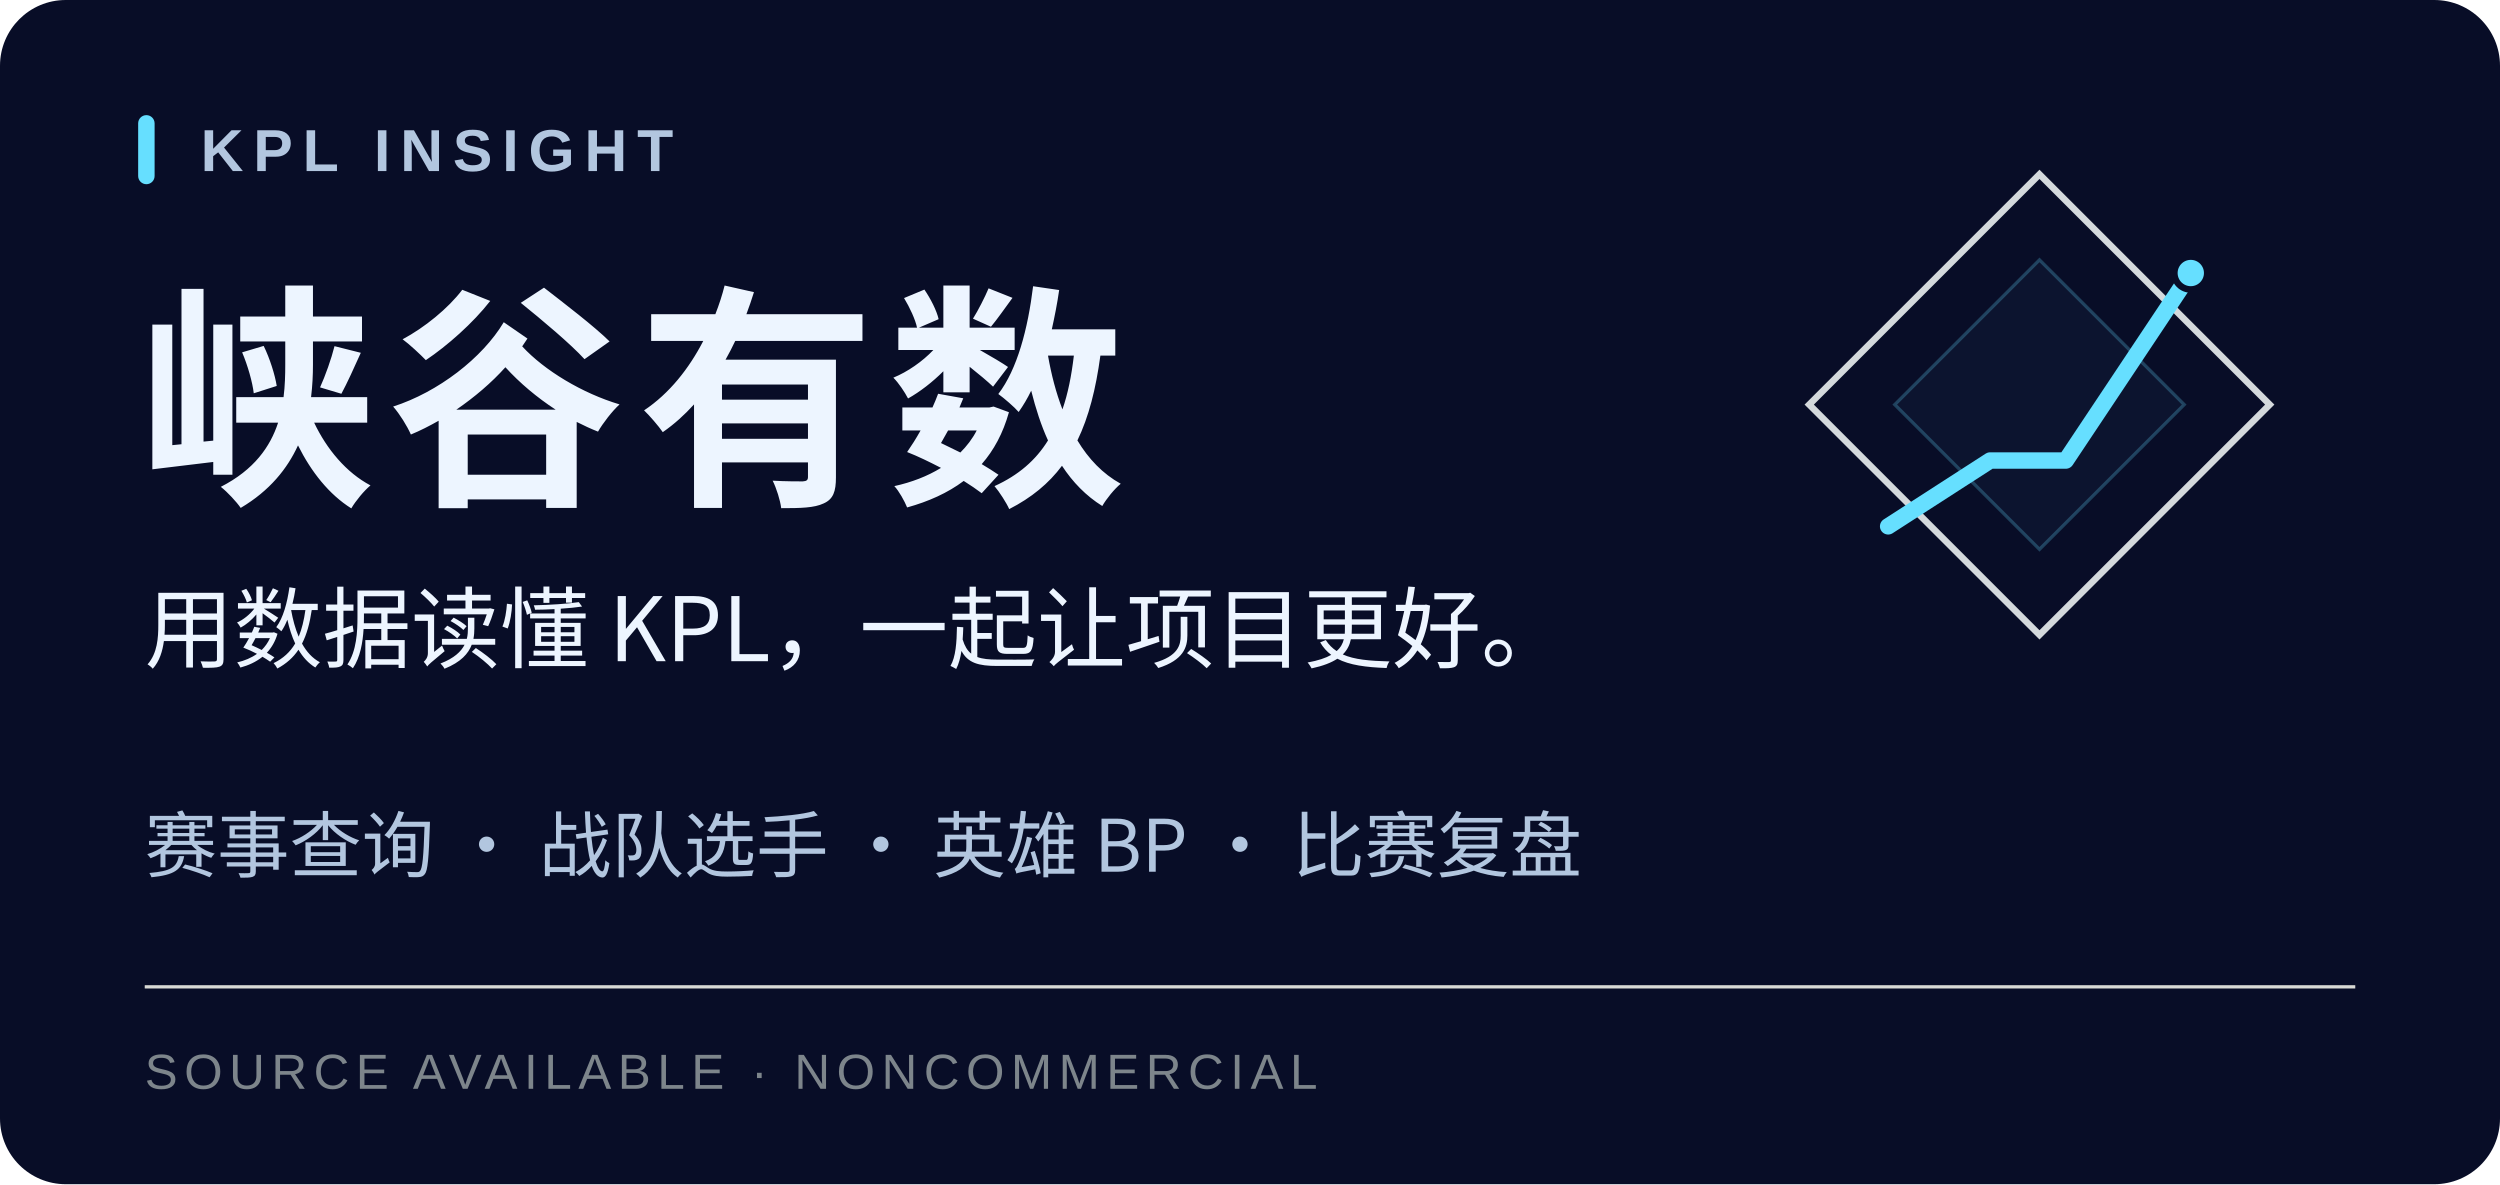
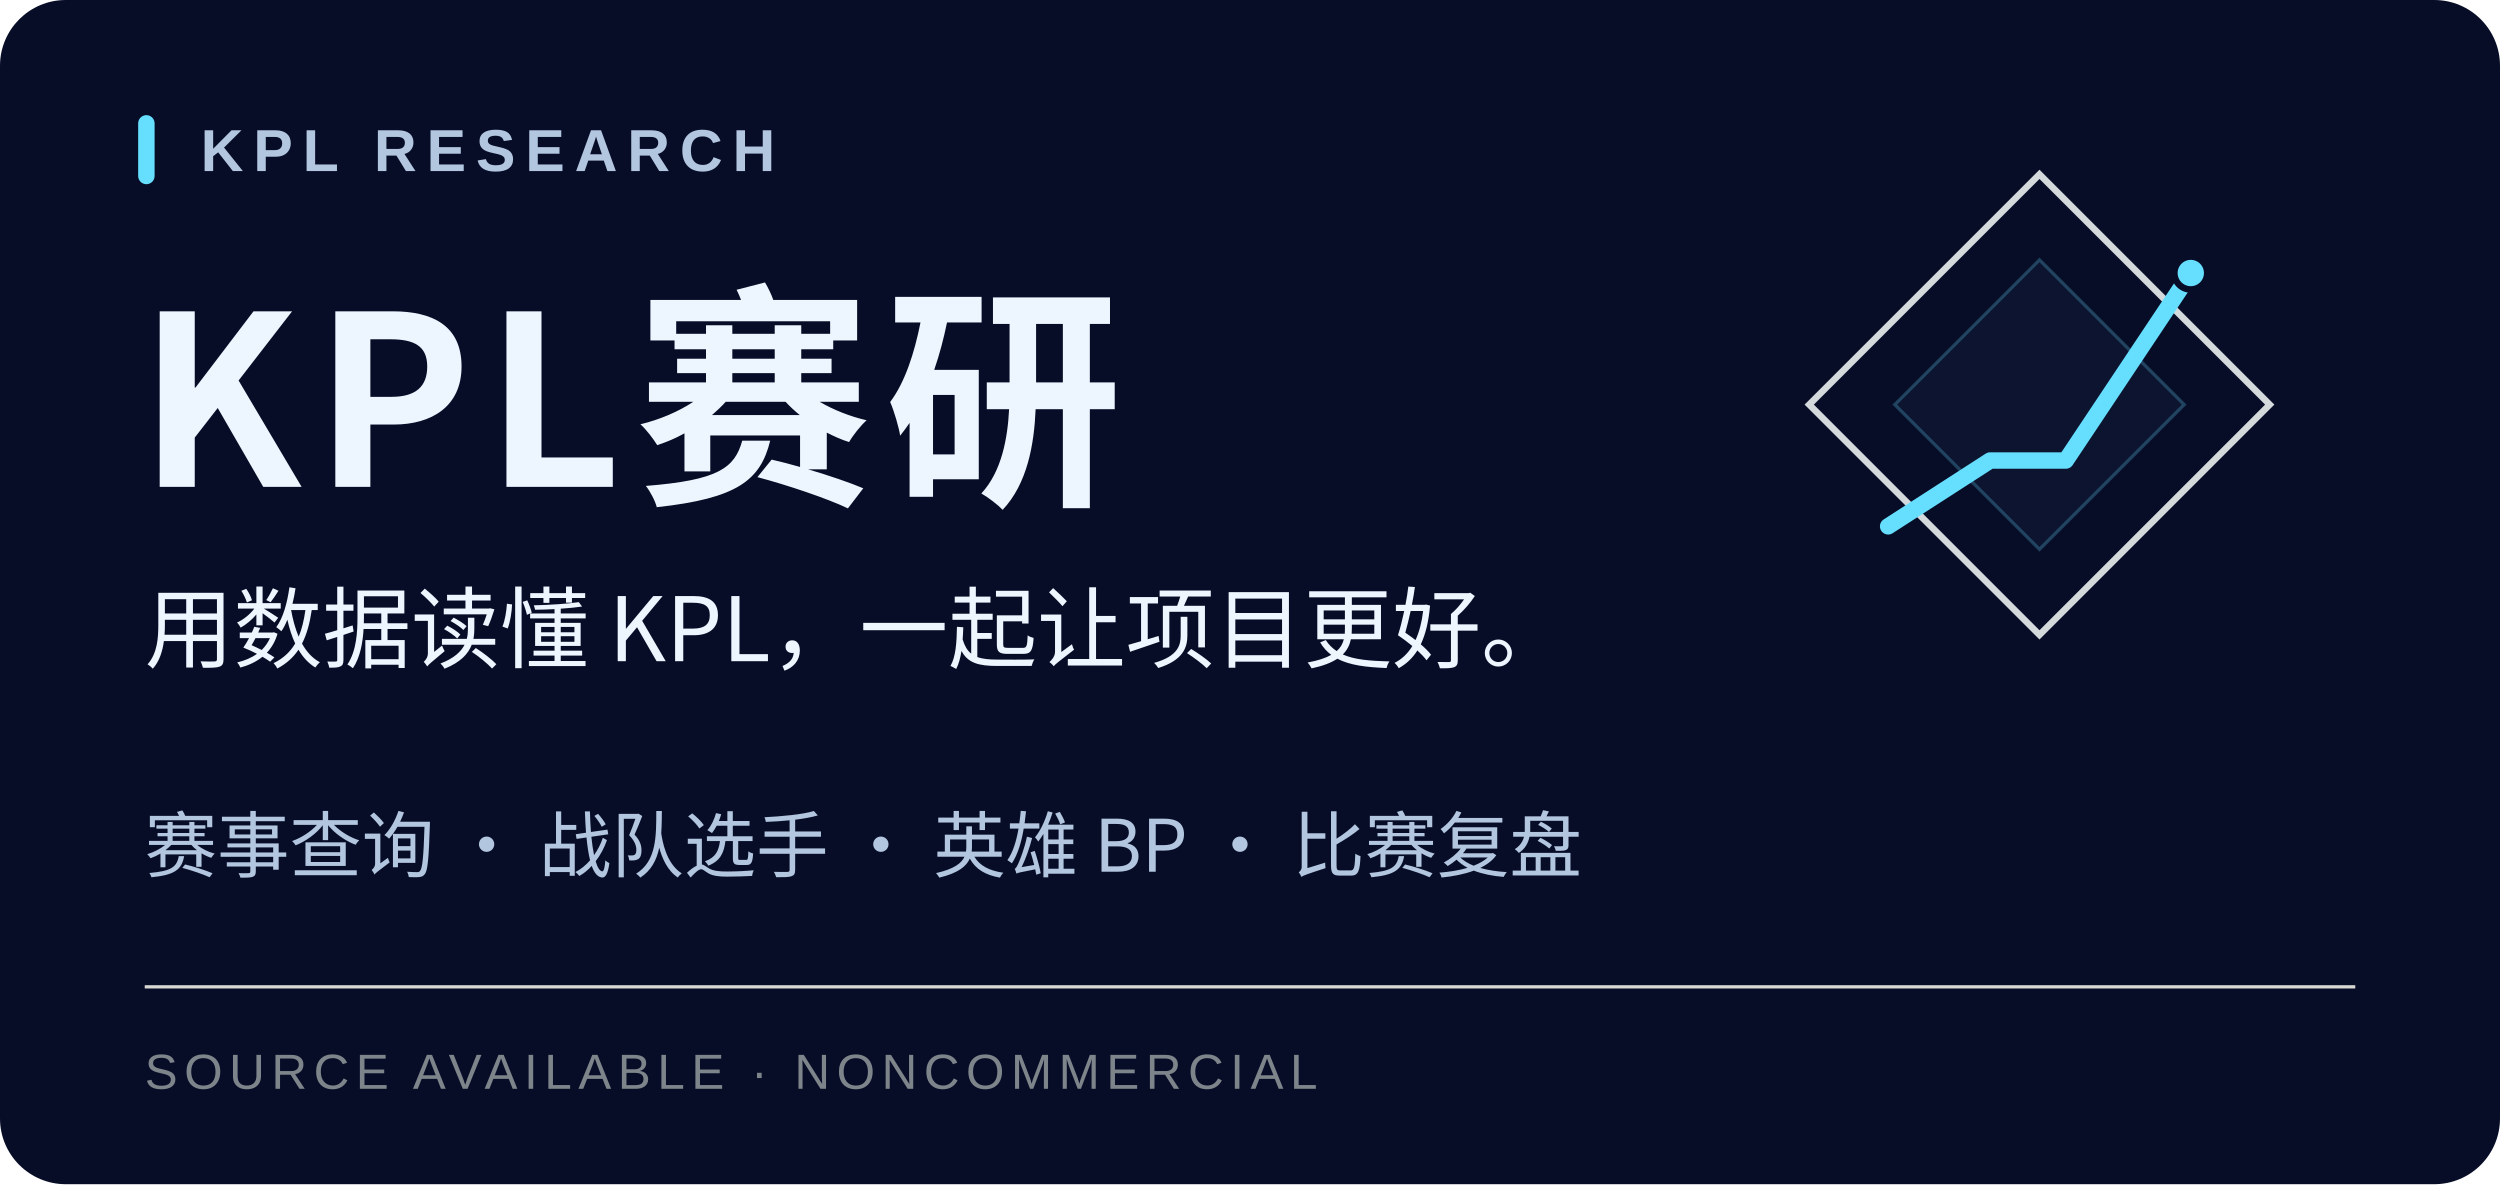
<svg xmlns="http://www.w3.org/2000/svg" width="760" height="360" viewBox="0 0 760 360" role="img" aria-labelledby="title desc">
  <rect width="760" height="360" rx="20" fill="#080d27" />
  <rect x="42" y="35" width="5" height="21" rx="2.5" fill="#66dfff" />
-   <text x="61" y="52" font-family="Segoe UI,Arial,sans-serif" font-size="18" font-weight="600" letter-spacing="3" fill="#b2c6df">KPL INSIGHT</text>
+   <text x="61" y="52" font-family="Segoe UI,Arial,sans-serif" font-size="18" font-weight="600" letter-spacing="3" fill="#b2c6df">KPL RESEARCH</text>
  <g font-family="Microsoft YaHei,PingFang SC,Noto Sans CJK SC,sans-serif" fill="#edf5ff">
-     <text x="42" y="148" font-size="72" font-weight="800" letter-spacing="4">峡谷有数</text>
+     <text x="42" y="148" font-size="72" font-weight="800" letter-spacing="4">KPL赛研</text>
    <text x="44" y="201" font-size="27">用数据读懂 KPL，一起让项目更好。</text>
    <text x="44" y="265" font-size="22" fill="#b2c6df">赛事查询 · 战队选手 · 英雄 BP · 比赛复盘</text>
  </g>
  <g transform="translate(620 123)">
    <path d="M0-70 70 0 0 70-70 0Z" fill="none" stroke="#d4d9dc" stroke-width="2" />
    <path d="M0-44 44 0 0 44-44 0Z" fill="#66dfff" fill-opacity=".04" stroke="#66dfff" stroke-opacity=".25" />
    <path d="M-46 37-15 17 8 17 46-40" fill="none" stroke="#66dfff" stroke-width="5" stroke-linecap="round" stroke-linejoin="round" />
    <circle cx="46" cy="-40" r="5" fill="#66dfff" stroke="#080d27" stroke-width="2" />
  </g>
  <path d="M44 300H716" stroke="#d8d9d5" />
  <text x="44" y="331" font-family="Segoe UI,Arial,sans-serif" font-size="15" letter-spacing="2" fill="#7d858b">SOURCE AVAILABLE · NONCOMMERCIAL</text>
</svg>
